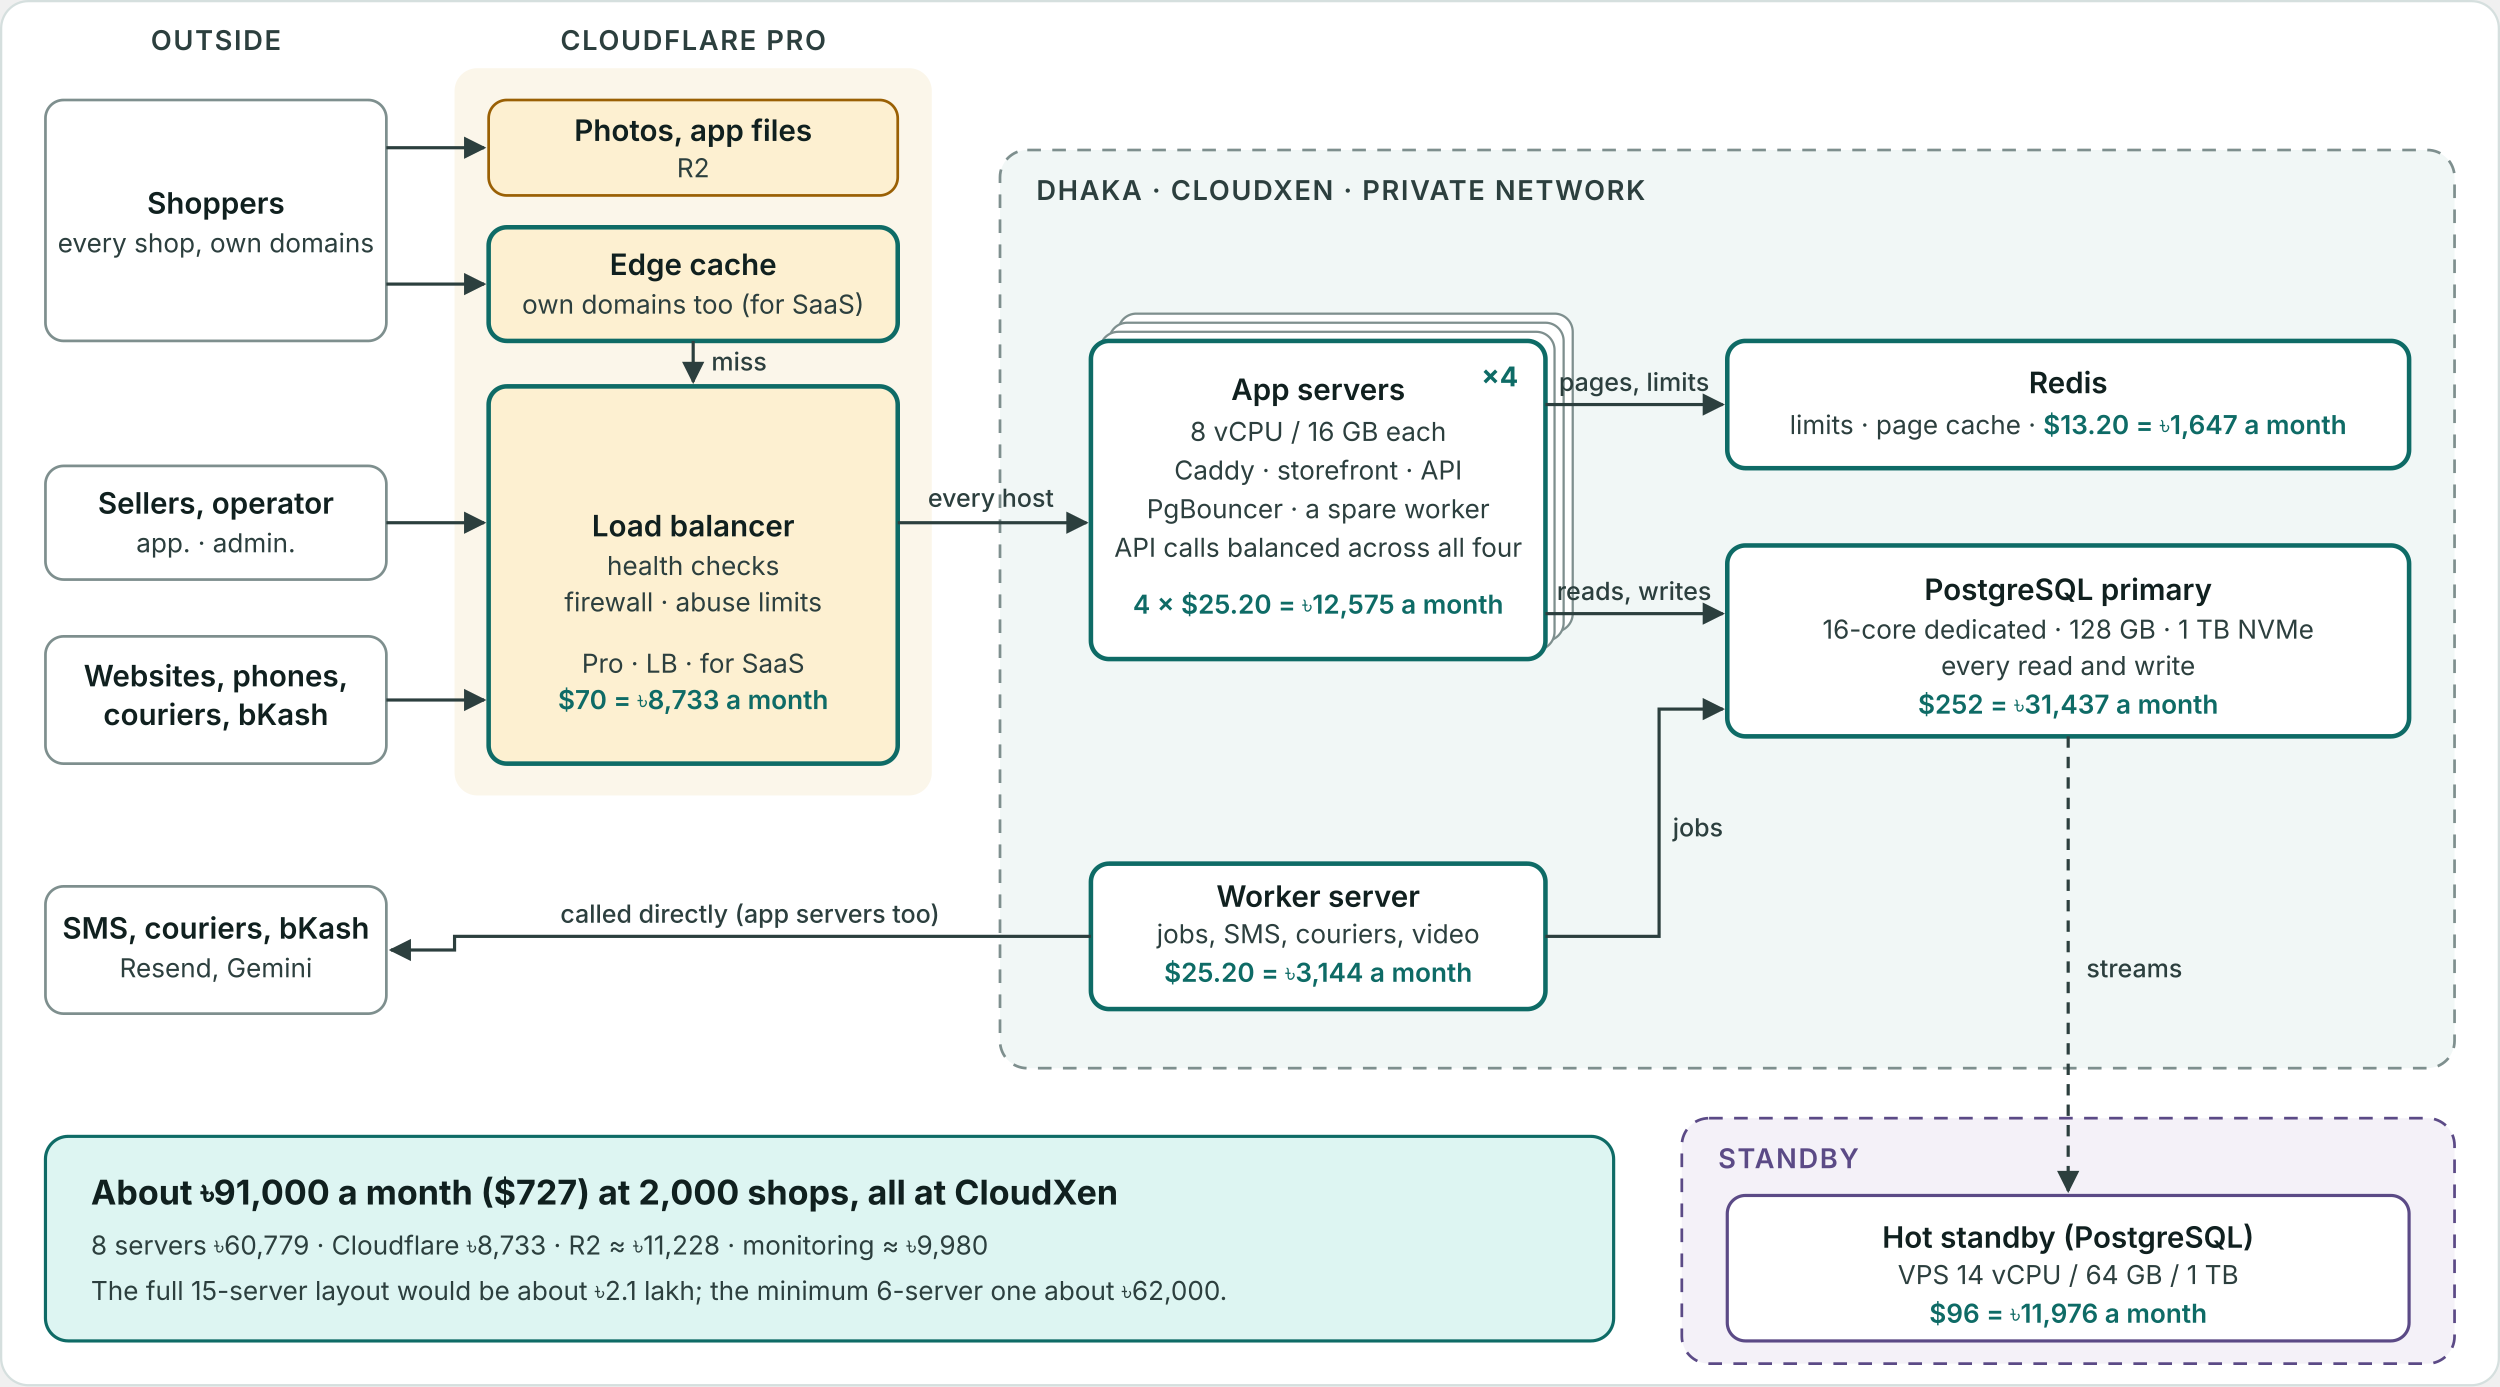
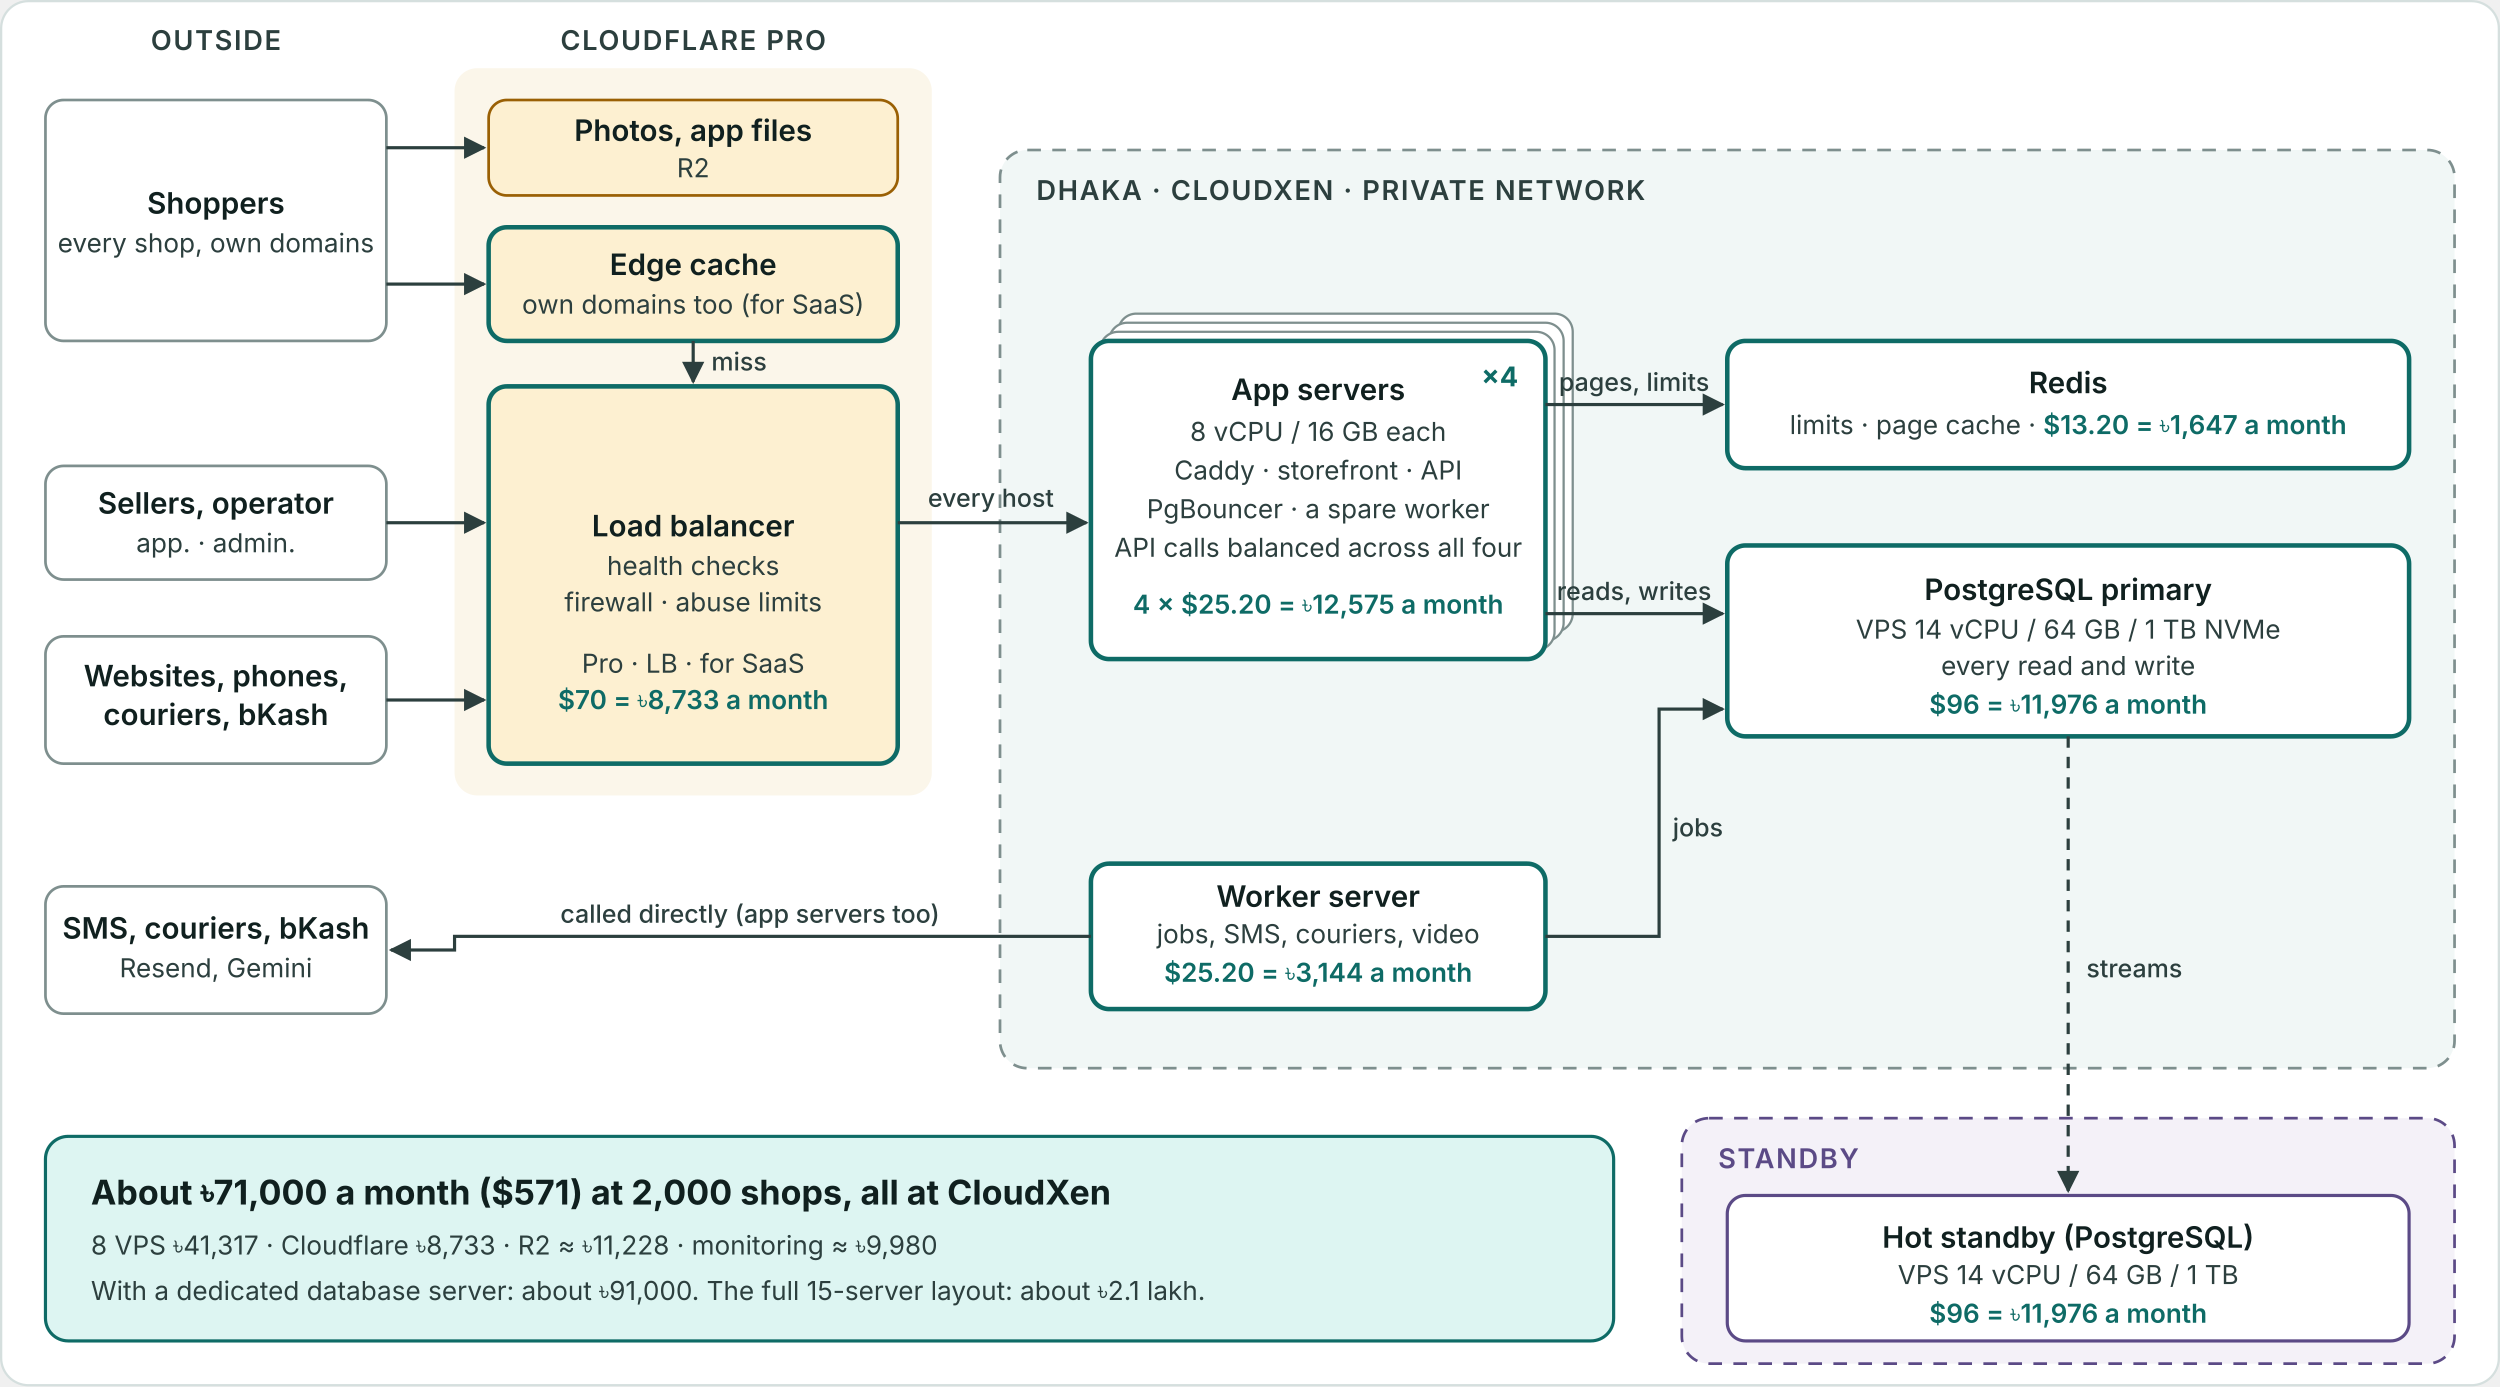
<svg xmlns="http://www.w3.org/2000/svg" viewBox="0 0 1100 610" width="1100" height="610" role="img" aria-labelledby="title desc">
  <style>
    .bg { fill: #ffffff; stroke: #d5dfde; stroke-width: 1; }
    .nd { fill: #ffffff; stroke: #7e8f8e; stroke-width: 1.2; }
    .nd-back { fill: #ffffff; stroke: #7e8f8e; stroke-width: 1; }
    .nd-cf { fill: #fdf0d1; stroke: #9a6004; stroke-width: 1.2; }
    .nd-far { fill: #ffffff; stroke: #5b4a86; stroke-width: 1.4; }
    .nd-hit { stroke: #0e6b66; stroke-width: 2.4; }
    .nd-new { stroke: #0e6b66; stroke-width: 2; }
    .nd-total { fill: #ddf5f2; stroke: #0e6b66; stroke-width: 1.4; }
    .region { fill: #fbf6ea; }
    .dc { fill: #f1f7f6; stroke: #7e8f8e; stroke-width: 1.2; stroke-dasharray: 6 5; }
    .far { fill: #f4f1f8; stroke: #5b4a86; stroke-width: 1.2; stroke-dasharray: 6 5; }
    .ar { fill: none; stroke: #2c3f3e; stroke-width: 1.4; }
    .ar-dash { stroke-dasharray: 5 4; }
    .ah { fill: #2c3f3e; }
    text { font-family: Inter, "Segoe UI", "Nirmala UI", Helvetica, Arial, sans-serif; }
    .d-h { fill: #2c3f3e; font-size: 12px; font-weight: 600; letter-spacing: 0.06em; }
    .d-hf { fill: #5b4a86; font-size: 12px; font-weight: 600; letter-spacing: 0.06em; }
    .d-t { fill: #10201f; font-size: 13px; font-weight: 600; }
    .d-s { fill: #2c3f3e; font-size: 11.5px; }
    .d-l { fill: #2c3f3e; font-size: 11px; font-weight: 500; }
    .d-ok { fill: #0e6b66; font-size: 11.5px; font-weight: 600; }
    .d-badge { fill: #0e6b66; font-size: 12px; font-weight: 700; }
    .d-cost { fill: #0e6b66; font-size: 11.5px; font-weight: 600; }
    .d-total { fill: #10201f; font-size: 15px; font-weight: 700; }
  </style>
  <rect class="bg" x="0.5" y="0.5" width="1099" height="609" rx="12" />
  <defs>
    <marker id="ah" viewBox="0 0 10 10" refX="9" refY="5" markerWidth="7" markerHeight="7" orient="auto">
      <path d="M0,0 L10,5 L0,10 z" class="ah" />
    </marker>
  </defs>
  <text class="d-h" x="95" y="22" text-anchor="middle">OUTSIDE</text>
  <rect class="region" x="200" y="30" width="210" height="320" rx="10" />
  <text class="d-h" x="305" y="22" text-anchor="middle">CLOUDFLARE PRO</text>
  <rect class="dc" x="440" y="66" width="640" height="404" rx="12" />
  <text class="d-h" x="456" y="88">DHAKA · CLOUDXEN · PRIVATE NETWORK</text>
  <rect class="far" x="740" y="492" width="340" height="108" rx="12" />
  <text class="d-hf" x="756" y="514">STANDBY</text>
  <rect class="nd" x="20" y="44" width="150" height="106" rx="8" />
  <text class="d-t" x="95" y="94" text-anchor="middle">Shoppers</text>
  <text class="d-s" x="95" y="111" text-anchor="middle">every shop, own domains</text>
  <rect class="nd" x="20" y="205" width="150" height="50" rx="8" />
  <text class="d-t" x="95" y="226" text-anchor="middle">Sellers, operator</text>
  <text class="d-s" x="95" y="243" text-anchor="middle">app. · admin.</text>
  <rect class="nd" x="20" y="280" width="150" height="56" rx="8" />
  <text class="d-t" x="95" y="302" text-anchor="middle">Websites, phones,</text>
  <text class="d-t" x="95" y="319" text-anchor="middle">couriers, bKash</text>
  <rect class="nd" x="20" y="390" width="150" height="56" rx="8" />
  <text class="d-t" x="95" y="413" text-anchor="middle">SMS, couriers, bKash</text>
  <text class="d-s" x="95" y="430" text-anchor="middle">Resend, Gemini</text>
  <rect class="nd-cf" x="215" y="44" width="180" height="42" rx="8" />
  <text class="d-t" x="305" y="62" text-anchor="middle">Photos, app files</text>
  <text class="d-s" x="305" y="78" text-anchor="middle">R2</text>
  <rect class="nd-cf nd-new" x="215" y="100" width="180" height="50" rx="8" />
  <text class="d-t" x="305" y="121" text-anchor="middle">Edge cache</text>
  <text class="d-s" x="305" y="138" text-anchor="middle">own domains too (for SaaS)</text>
  <rect class="nd-cf nd-new" x="215" y="170" width="180" height="166" rx="8" />
  <text class="d-t" x="305" y="236" text-anchor="middle">Load balancer</text>
  <text class="d-s" x="305" y="253" text-anchor="middle">health checks</text>
  <text class="d-s" x="305" y="269" text-anchor="middle">firewall · abuse limits</text>
  <text class="d-s" x="305" y="296" text-anchor="middle">Pro · LB · for SaaS</text>
  <text class="d-cost" x="305" y="312" text-anchor="middle">$70 = ৳8,733 a month</text>
  <line class="ar" x1="170" y1="65" x2="213" y2="65" marker-end="url(#ah)" />
  <line class="ar" x1="170" y1="125" x2="213" y2="125" marker-end="url(#ah)" />
  <line class="ar" x1="305" y1="150" x2="305" y2="168" marker-end="url(#ah)" />
  <text class="d-l" x="313" y="163">miss</text>
  <line class="ar" x1="170" y1="230" x2="213" y2="230" marker-end="url(#ah)" />
  <line class="ar" x1="170" y1="308" x2="213" y2="308" marker-end="url(#ah)" />
  <rect class="nd-back" x="492" y="138" width="200" height="140" rx="8" />
  <rect class="nd-back" x="488" y="142" width="200" height="140" rx="8" />
  <rect class="nd-back" x="484" y="146" width="200" height="140" rx="8" />
  <rect class="nd nd-new" x="480" y="150" width="200" height="140" rx="8" />
  <text class="d-t" x="580" y="176" text-anchor="middle">App servers</text>
  <text class="d-badge" x="668" y="170" text-anchor="end">×4</text>
  <text class="d-s" x="580" y="194" text-anchor="middle">8 vCPU / 16 GB each</text>
  <text class="d-s" x="580" y="211" text-anchor="middle">Caddy · storefront · API</text>
  <text class="d-s" x="580" y="228" text-anchor="middle">PgBouncer · a spare worker</text>
  <text class="d-s" x="580" y="245" text-anchor="middle">API calls balanced across all four</text>
  <text class="d-cost" x="580" y="270" text-anchor="middle">4 × $25.20 = ৳12,575 a month</text>
  <line class="ar" x1="395" y1="230" x2="478" y2="230" marker-end="url(#ah)" />
  <text class="d-l" x="436" y="223" text-anchor="middle">every host</text>
  <rect class="nd nd-new" x="480" y="380" width="200" height="64" rx="8" />
  <text class="d-t" x="580" y="399" text-anchor="middle">Worker server</text>
  <text class="d-s" x="580" y="415" text-anchor="middle">jobs, SMS, couriers, video</text>
  <text class="d-cost" x="580" y="432" text-anchor="middle">$25.20 = ৳3,144 a month</text>
  <path class="ar" d="M480,412 H200 V418 H172" marker-end="url(#ah)" />
  <text class="d-l" x="330" y="406" text-anchor="middle">called directly (app servers too)</text>
  <rect class="nd nd-new" x="760" y="150" width="300" height="56" rx="8" />
  <text class="d-t" x="910" y="173" text-anchor="middle">Redis</text>
  <text class="d-s" x="910" y="191" text-anchor="middle">limits · page cache · <tspan class="d-cost">$13.20 = ৳1,647 a month</tspan>
  </text>
  <line class="ar" x1="680" y1="178" x2="758" y2="178" marker-end="url(#ah)" />
  <text class="d-l" x="719" y="172" text-anchor="middle">pages, limits</text>
  <rect class="nd nd-new" x="760" y="240" width="300" height="84" rx="8" />
  <text class="d-t" x="910" y="264" text-anchor="middle">PostgreSQL primary</text>
-   <text class="d-s" x="910" y="281" text-anchor="middle">16-core dedicated · 128 GB · 1 TB NVMe</text>
+   <text class="d-s" x="910" y="281" text-anchor="middle">VPS 14 vCPU / 64 GB / 1 TB NVMe</text>
  <text class="d-s" x="910" y="297" text-anchor="middle">every read and write</text>
-   <text class="d-cost" x="910" y="314" text-anchor="middle">$252 = ৳31,437 a month</text>
+   <text class="d-cost" x="910" y="314" text-anchor="middle">$96 = ৳11,976 a month</text>
  <line class="ar" x1="680" y1="270" x2="758" y2="270" marker-end="url(#ah)" />
  <text class="d-l" x="719" y="264" text-anchor="middle">reads, writes</text>
  <path class="ar" d="M680,412 H730 V312 H758" marker-end="url(#ah)" />
  <text class="d-l" x="736" y="368">jobs</text>
  <rect class="nd-far" x="760" y="526" width="300" height="64" rx="8" />
  <text class="d-t" x="910" y="549" text-anchor="middle">Hot standby (PostgreSQL)</text>
  <text class="d-s" x="910" y="565" text-anchor="middle">VPS 14 vCPU / 64 GB / 1 TB</text>
  <text class="d-cost" x="910" y="582" text-anchor="middle">$96 = ৳11,976 a month</text>
  <line class="ar ar-dash" x1="910" y1="324" x2="910" y2="524" marker-end="url(#ah)" />
  <text class="d-l" x="918" y="430">streams</text>
  <rect class="nd-total" x="20" y="500" width="690" height="90" rx="10" />
-   <text class="d-total" x="40" y="530">About ৳91,000 a month ($727) at 2,000 shops, all at CloudXen</text>
-   <text class="d-s" x="40" y="552">8 servers ৳60,779 · Cloudflare ৳8,733 · R2 ≈ ৳11,228 · monitoring ≈ ৳9,980</text>
-   <text class="d-s" x="40" y="572">The full 15-server layout would be about ৳2.1 lakh; the minimum 6-server one about ৳62,000.</text>
+   <text class="d-total" x="40" y="530">About ৳71,000 a month ($571) at 2,000 shops, all at CloudXen</text>
+   <text class="d-s" x="40" y="552">8 VPS ৳41,317 · Cloudflare ৳8,733 · R2 ≈ ৳11,228 · monitoring ≈ ৳9,980</text>
+   <text class="d-s" x="40" y="572">With a dedicated database server: about ৳91,000. The full 15-server layout: about ৳2.1 lakh.</text>
</svg>
